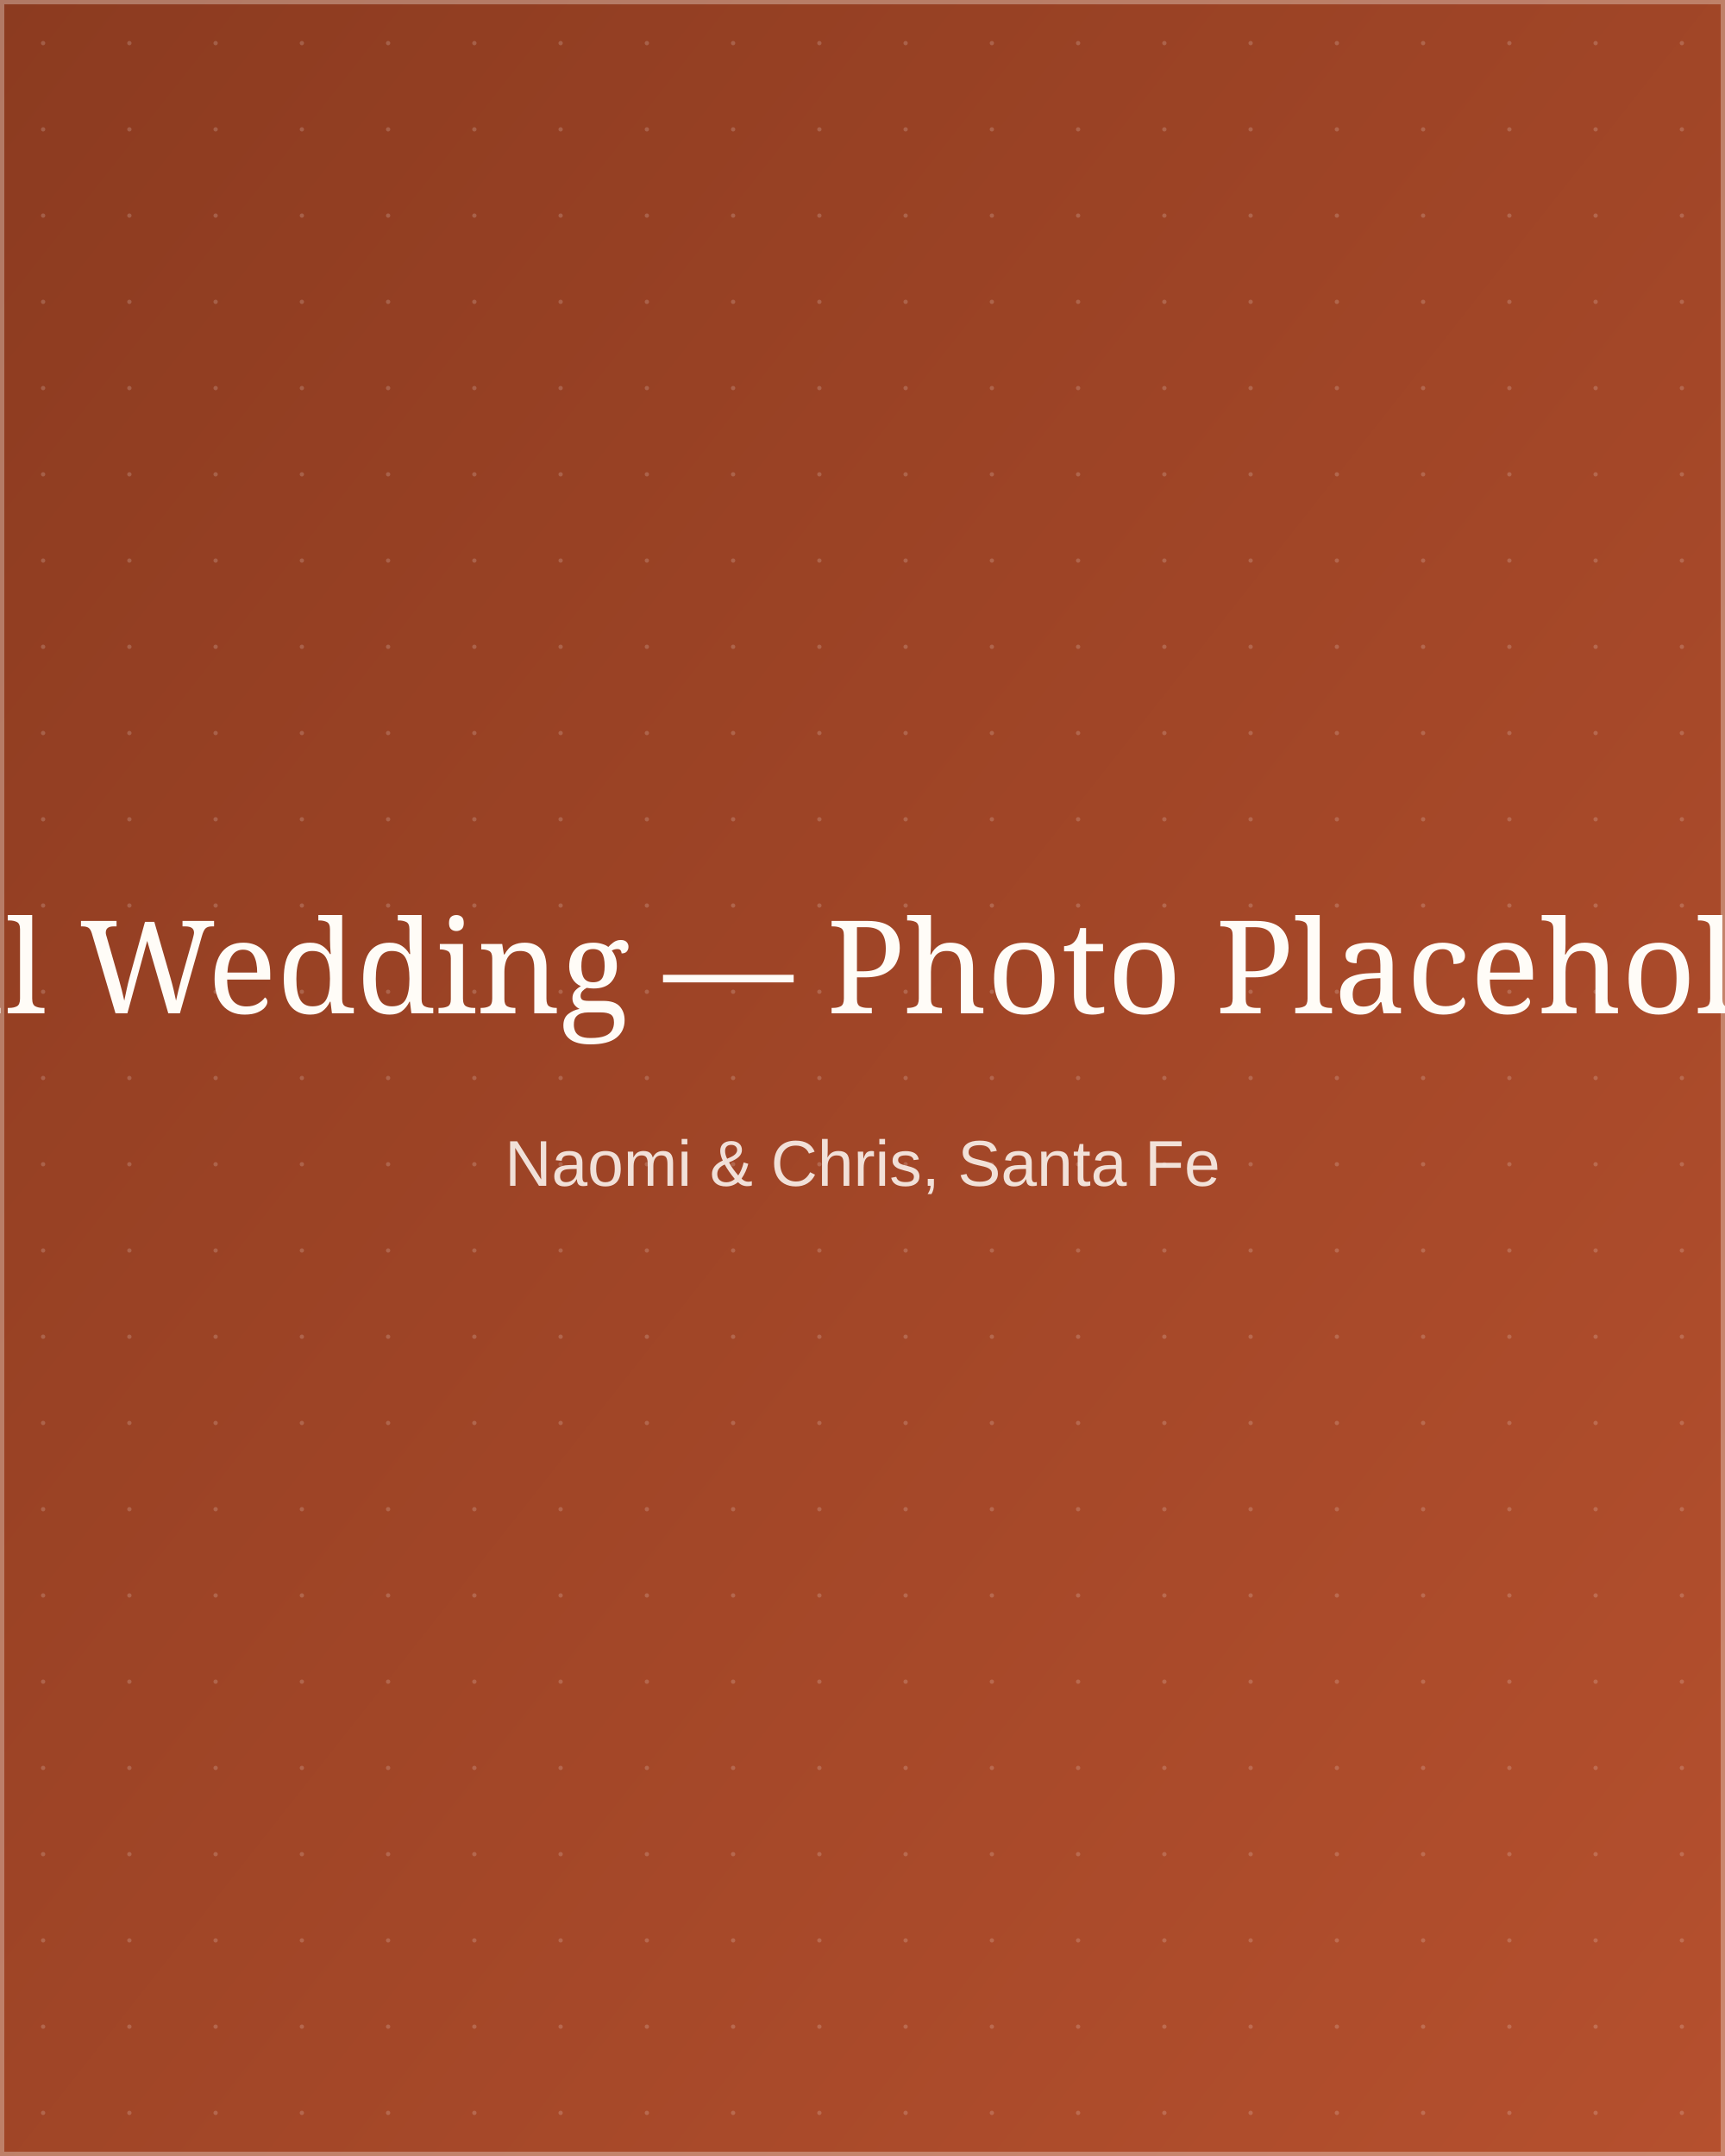
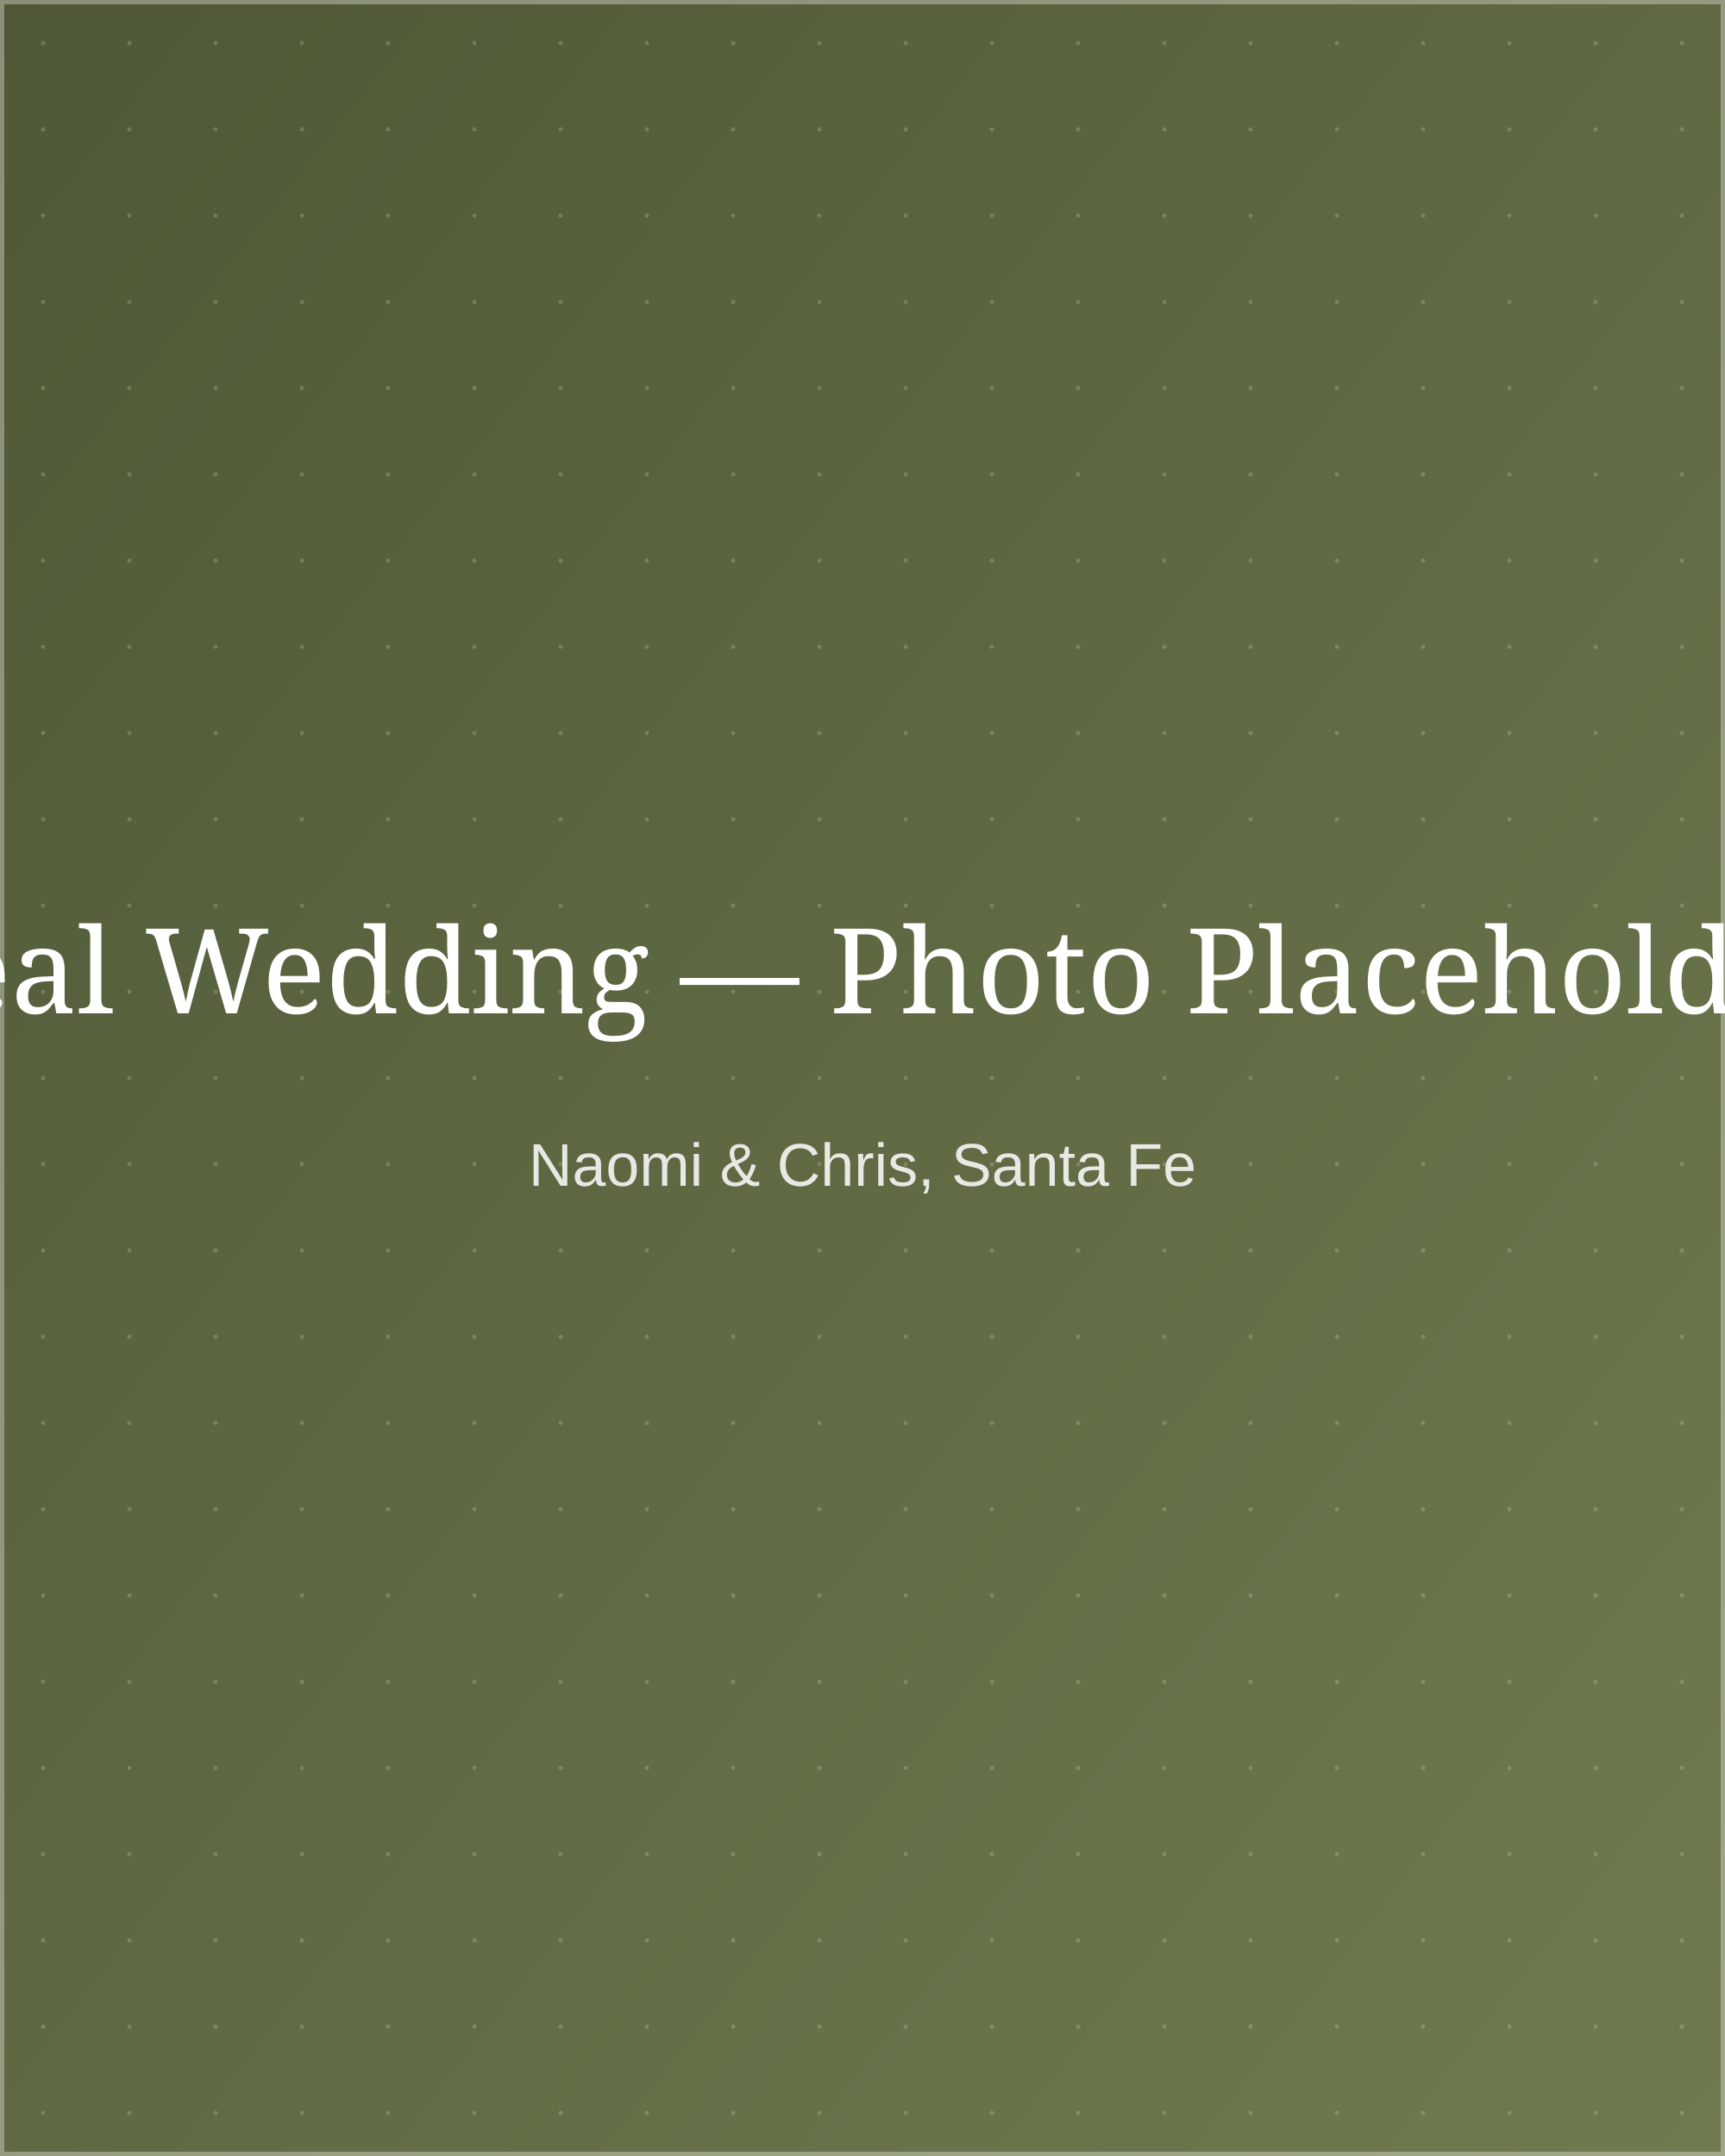
<svg xmlns="http://www.w3.org/2000/svg" width="800" height="1000" viewBox="0 0 800 1000">
  <defs>
    <linearGradient id="g" x1="0" y1="0" x2="1" y2="1">
-       <stop offset="0" stop-color="#8C3B20" />
-       <stop offset="1" stop-color="#B5502E" />
+       <stop offset="0" stop-color="#4F5837" />
+       <stop offset="1" stop-color="#6F7B4F" />
    </linearGradient>
    <pattern id="p" width="40" height="40" patternUnits="userSpaceOnUse">
      <rect width="40" height="40" fill="none" />
-       <circle cx="20" cy="20" r="1" fill="#FFFCF7" opacity="0.18" />
+       <circle cx="20" cy="20" r="1" fill="#FFFFFF" opacity="0.18" />
    </pattern>
  </defs>
  <rect width="800" height="1000" fill="url(#g)" />
  <rect width="800" height="1000" fill="url(#p)" />
-   <rect x="1" y="1" width="798" height="998" fill="none" stroke="#F6EFE4" stroke-opacity="0.35" stroke-width="2" />
-   <text x="50%" y="47%" text-anchor="middle" font-family="Georgia, serif" font-size="60" fill="#FFFCF7">Real Wedding — Photo Placeholder</text>
-   <text x="50%" y="55%" text-anchor="middle" font-family="Arial, sans-serif" font-size="30" fill="#FFFCF7" opacity="0.85">Naomi &amp; Chris, Santa Fe</text>
+   <rect x="1" y="1" width="798" height="998" fill="none" stroke="#FAF9F4" stroke-opacity="0.35" stroke-width="2" />
+   <text x="50%" y="47%" text-anchor="middle" font-family="Georgia, serif" font-size="55" fill="#FFFFFF">Real Wedding — Photo Placeholder</text>
+   <text x="50%" y="55%" text-anchor="middle" font-family="Arial, sans-serif" font-size="28" fill="#FFFFFF" opacity="0.85">Naomi &amp; Chris, Santa Fe</text>
</svg>
